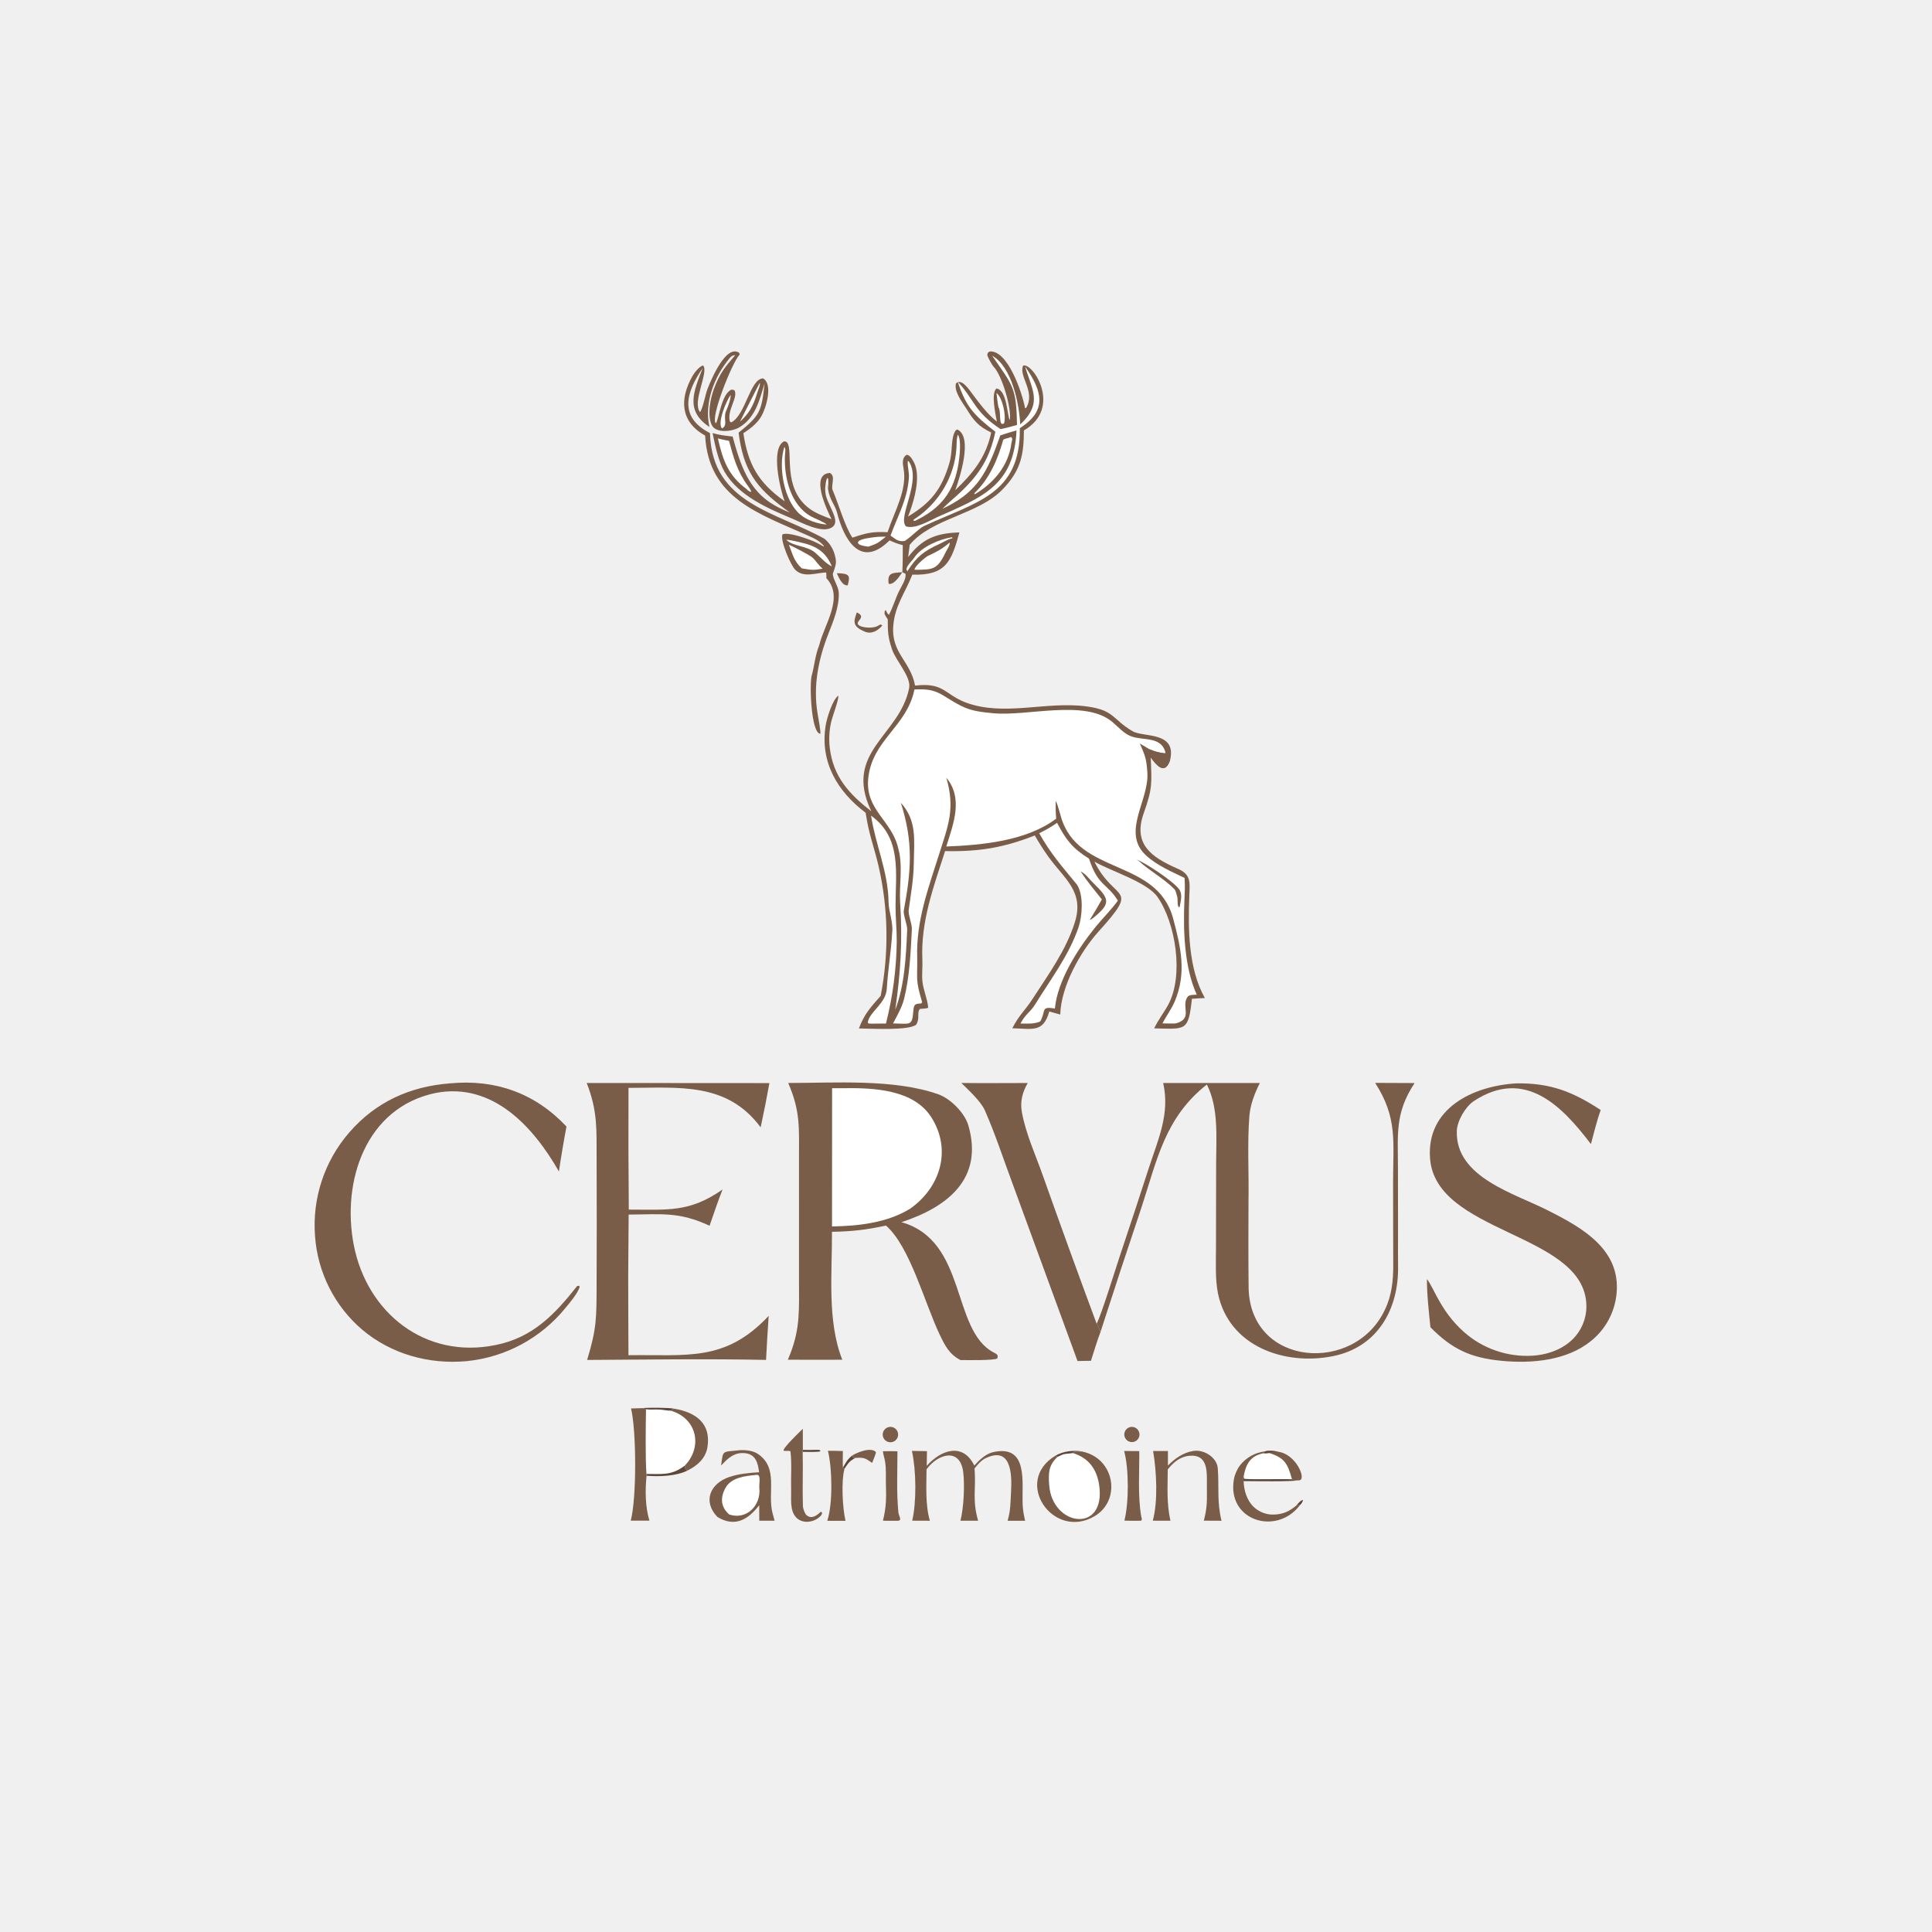
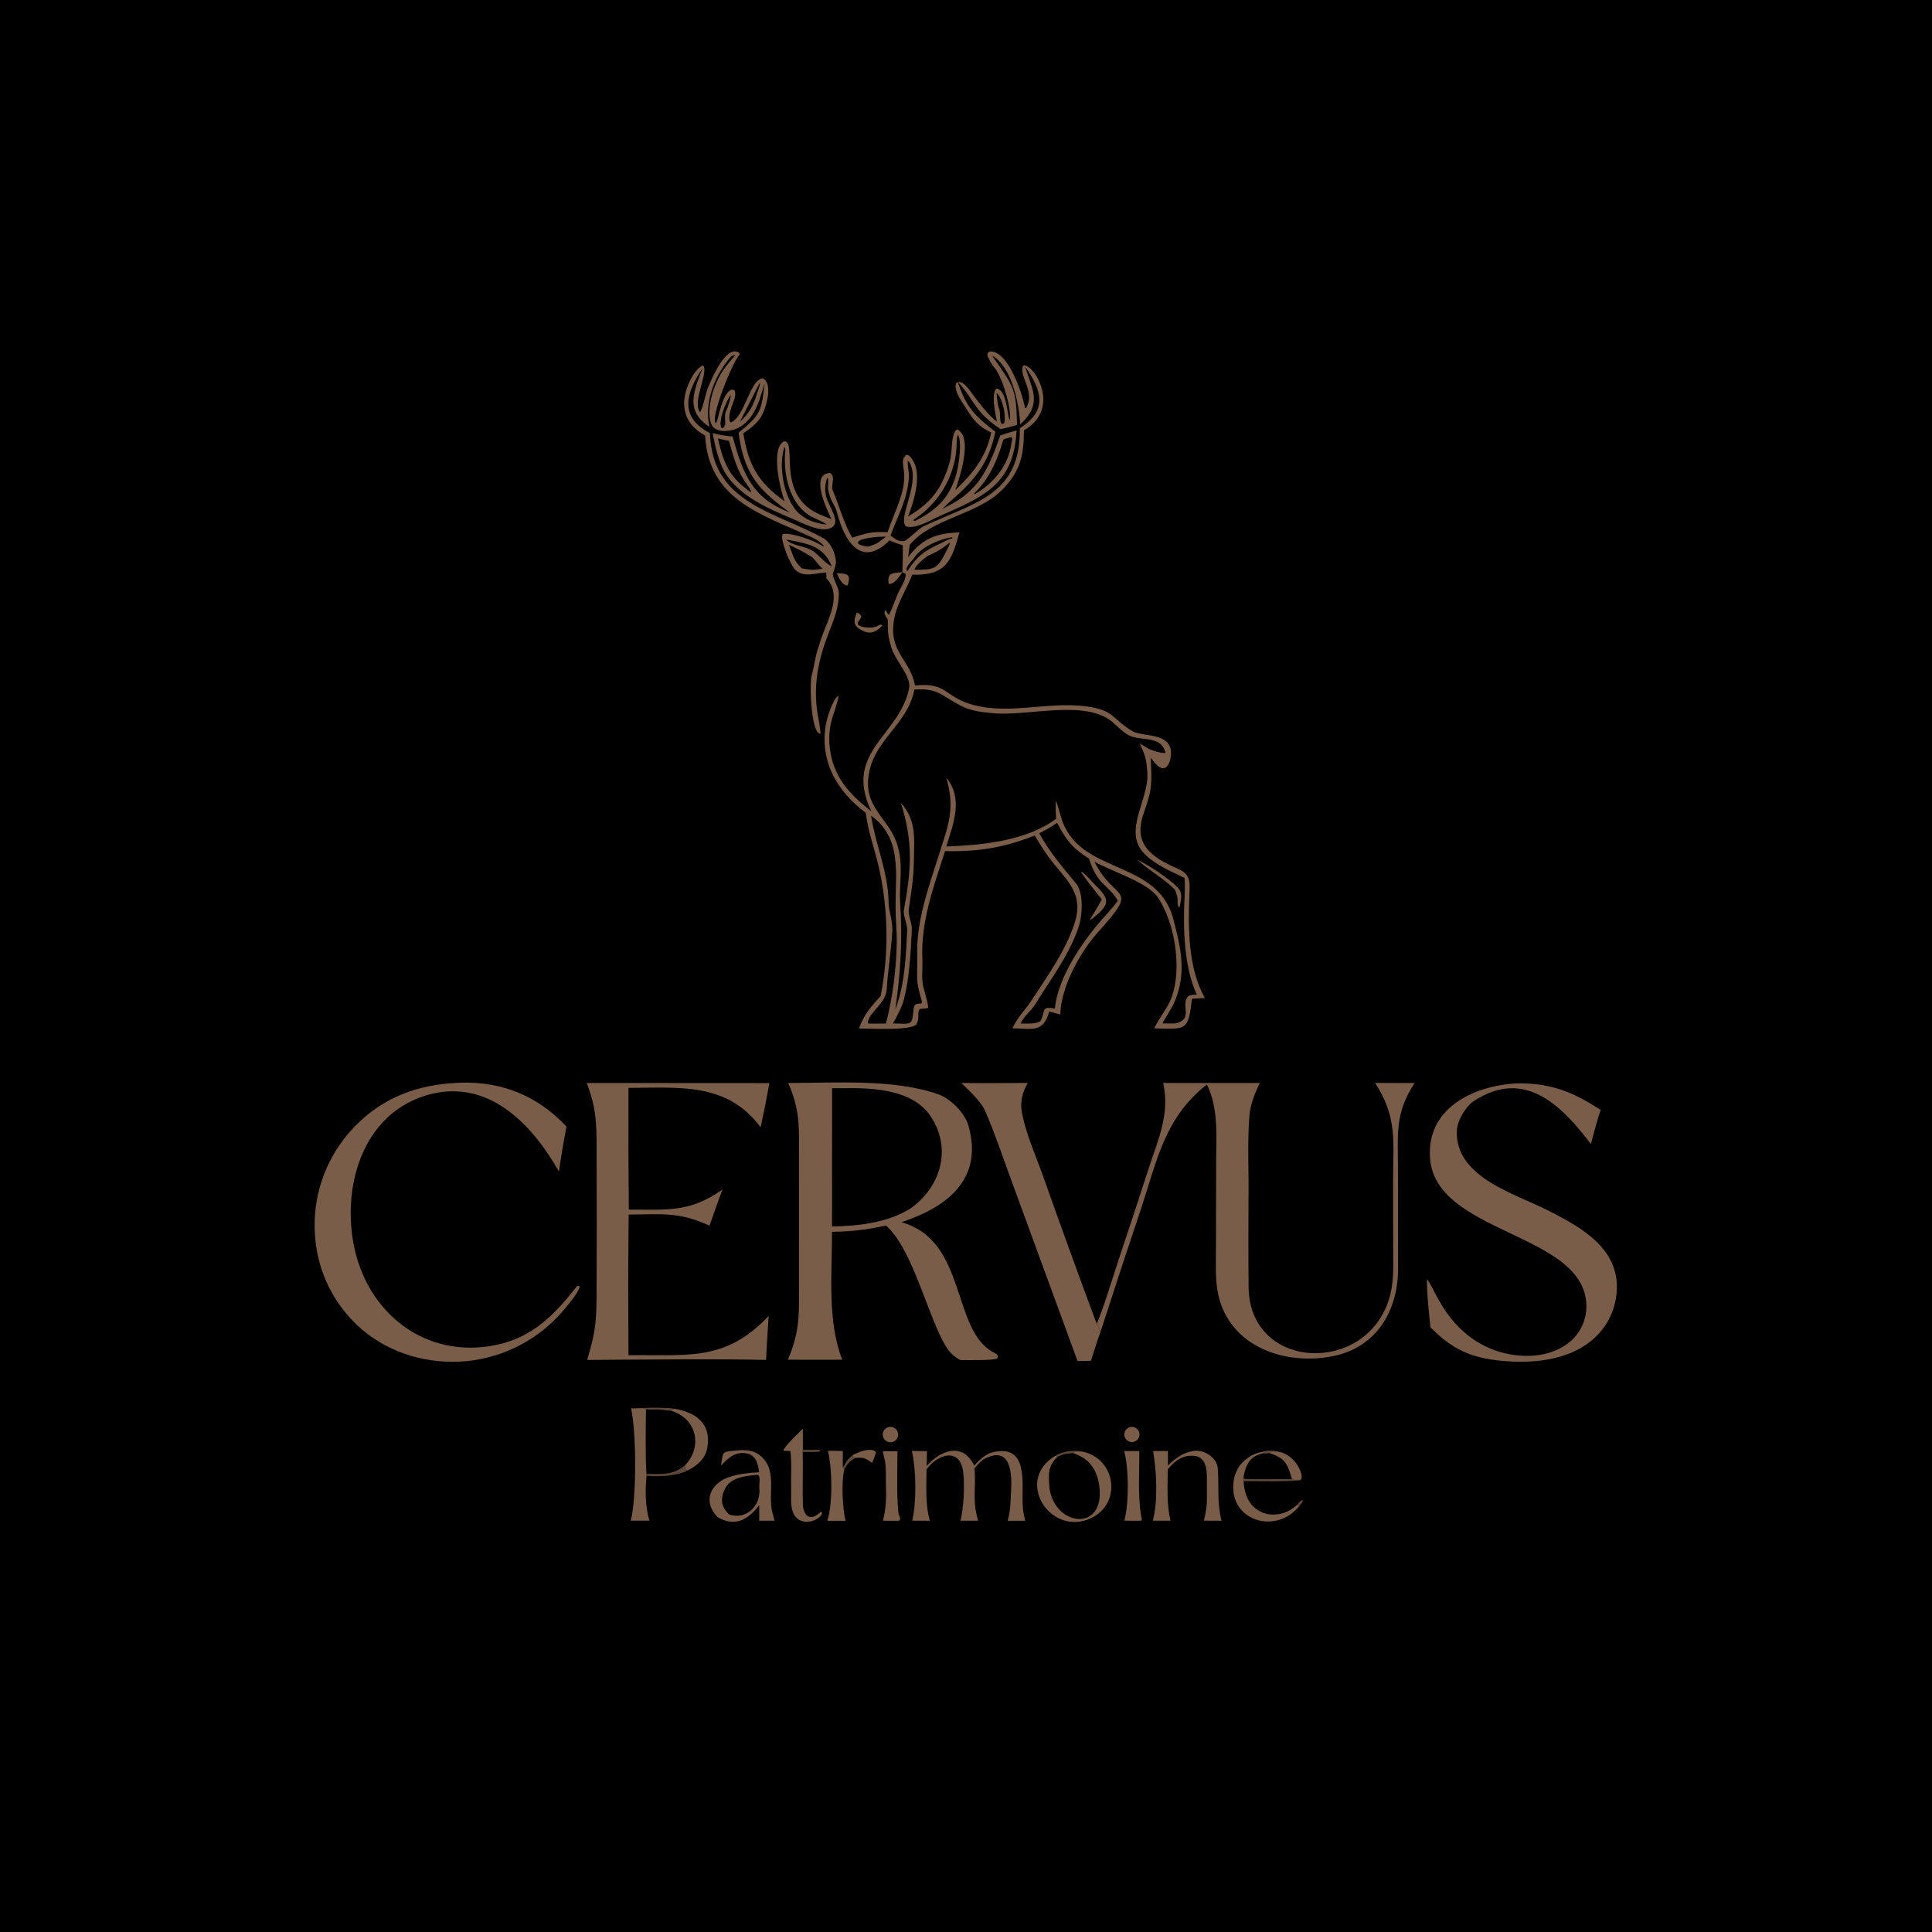
- <svg xmlns="http://www.w3.org/2000/svg" width="2048" height="2048" viewBox="0 0 2048 2048">
+ <svg xmlns="http://www.w3.org/2000/svg" width="2048" height="2048" viewBox="0 0 2048 2048" style="background: transparent;">
+   <path d="M0 0L2048 0L2048 2048L0 2048L0 0Z" />
  <path fill="#795D48" d="M747.46 461.735C721.353 447.205 720.104 423.421 733.933 398.834C735.942 395.262 741.154 388.401 745.277 387.394C751.807 394.198 733.256 426.083 742.109 436.925C745.444 431.825 747.704 417.932 750.272 411.532C754.155 401.859 769.722 364.573 783.646 374.035C783.78 374.644 783.913 375.253 784.047 375.862C776.299 383.776 752.336 443.645 758.884 448.73C761.911 444.934 764.869 416.598 775.706 412.954L778.488 413.602C782.921 421.199 770.228 434.86 773.748 447.073L775.274 447.733C790.548 439.591 795.052 401.496 808.905 401.084C819.71 407.463 812.022 432.564 807.168 441.082C802.865 448.63 795.25 454.589 787.974 459.232C793 492.003 803.476 510.926 830.516 530.483L831.714 531.34C826.961 518.68 816.64 475.214 831.085 467.851C832.722 468.089 833.284 467.79 834.406 469.176C841.215 477.593 828.939 517.132 857.642 538.839C864.761 544.223 873.172 547.173 881.421 550.33C876.538 540.317 858.317 502.526 879.792 501.349C886.275 505.097 880.429 514.548 882.664 519.66C888.447 532.887 895.903 558.892 903.614 569.931C918.792 564.914 924.92 563.317 940.841 564.171C948.366 541.752 961.813 518.985 957.852 496.937C956.799 491.074 955.889 485.077 961.303 482.035C964.925 483.045 965.826 485.161 967.784 488.237C975.79 500.813 971.021 522.513 966.599 536.228C965.362 540.052 964.008 543.837 962.539 547.577C986.868 532.901 998.38 518.527 1006.5 490.465C1010.2 477.655 1007.51 464.093 1013.19 456.093L1014.91 455.293C1031.63 463.44 1017.19 506.663 1012.68 519.55C1031.34 501.675 1045.26 484.747 1050.69 458.479C1036.88 451.771 1032.35 445.966 1024.25 433.017C1020.02 426.25 1011.12 415.026 1013.36 406.47C1019.23 400.439 1027.49 413.266 1030.86 417.722C1038.76 428.167 1046.34 438.614 1056.71 446.883C1055.37 439.176 1050.27 417.345 1056.24 411.795C1067.61 413.44 1067.49 440.186 1070.36 445.376C1072.74 433.711 1062.22 398.211 1053.57 389.064C1051.44 386.806 1047.58 379.635 1046.55 376.559C1047.3 373.229 1046.44 374.517 1049.19 372.547C1068.53 371.126 1083.76 417.087 1086.56 432.466L1087.56 432.699C1098.29 415.309 1079.62 399.322 1084.51 387.67C1093.87 383.151 1127.16 431.99 1085.38 456.277C1085.29 482.374 1082.02 498.716 1063.06 518.493C1036.82 545.876 987.993 549.006 964.33 577.55L962.705 590.491C977.852 570.618 992.931 565.123 1017.02 564.381C1008.39 595.972 1002.43 610.066 967.05 609.182L966.593 610.352C959.174 628.925 948.746 641.962 946.945 662.922C944.404 692.505 965.175 700.486 970.009 726.763C1000.48 723.228 1000.48 735.522 1023.56 744.634C1064.49 759.829 1108.41 743.113 1151.51 748.782C1181.75 752.76 1178.66 762.284 1200.65 775.151C1212.22 781.921 1247.77 774.97 1240.28 806.067L1239.49 807.947C1234.04 821.184 1225.34 810.597 1219.87 802.944C1220.79 830.08 1222.03 835.094 1212.4 862.052C1200.7 894.815 1220.56 908.576 1247.66 920.55C1263.05 926.813 1261.24 935.382 1260.7 949.78C1259.37 984.762 1259.63 1026.77 1277.2 1057.95C1272.7 1058.11 1268.01 1058.47 1263.49 1058.75C1259.64 1093.5 1257.34 1090.79 1223.48 1090.11C1227.96 1080.74 1233.46 1073.99 1238.27 1065.23C1255.16 1034.45 1246.27 978.328 1227.01 950.833C1215.9 934.973 1178.28 923.777 1160.12 913.358C1181.78 957.262 1209.36 937.761 1164.5 987.509C1145.29 1008.82 1124.69 1045.49 1123.91 1075.45L1112.25 1072.22C1105.95 1095.33 1093.7 1090.36 1073.07 1090C1080.44 1075.64 1086.41 1071.44 1094.34 1059.21C1111.15 1033.25 1130.1 1007.31 1139.39 977.624C1149.64 944.904 1128.1 931.569 1111.29 908.095C1106.01 900.706 1101.46 893.516 1096.91 885.627C1063.74 898.729 1037.3 902.938 1001.83 902.187C989.599 940.275 975.899 976.886 977.756 1017.22C978.089 1024.46 977.067 1033.28 977.805 1040.34C978.776 1049.63 983.006 1058.36 983.927 1067.96C982.635 1069.51 978.721 1068.89 975.007 1069.59C971.604 1074.23 975.503 1079.38 971.13 1086.25C963.122 1092.68 923.033 1090.29 910.486 1090.2C916.223 1074.76 922.968 1067.71 933.56 1055.65C942.426 1010.2 941.678 963.407 931.365 918.27C926.352 896.882 921.004 884.647 917.631 861.592C887.843 839.066 869.023 808.018 875.234 769.071C876.454 761.421 882.396 741.777 888.662 737.437C889.411 741.284 882.271 759.658 880.908 766.009C878.979 774.842 878.535 783.935 879.594 792.914C883.384 823.825 900.54 842.032 923.641 860.009C893.448 796.776 953.631 780.249 963.71 729.475C966.118 717.343 949.676 700.788 945.476 688.011C941.293 675.288 941.069 670.233 941.058 656.502C939.372 654.081 938.908 653.393 937.625 650.756C938.013 647.501 937.267 648.154 938.92 646.696C940.398 649.571 940.096 649.576 942.234 651.837C946.316 644.354 949.102 634.787 952.882 626.945C955.281 621.966 961.065 613.508 959.825 608.192L956.489 606.59C957.027 596.929 956.977 587.566 956.987 577.906C951.022 576.297 948.464 575.238 942.955 572.851C911.788 603.793 894.415 571.11 887.38 543.63C885.05 534.531 879.826 531.092 877.699 518.316C876.837 515.217 876.89 514.945 875.324 512.192L875.139 513.387C873.381 525.355 877.491 530.523 881.966 540.963C884.356 546.538 888.485 555.156 881.642 559.214C870.894 565.588 850.349 554.209 840 549.867C813.935 538.929 783.161 525.761 768.204 500.41C761.258 488.296 758.178 472.654 755.365 459.103C763.857 461.383 767.86 461.755 776.594 462.74C784.768 492.295 793.342 520.178 821.484 535.912C826.534 538.723 831.782 541.162 837.186 543.209C806.335 520.917 790.118 504.465 783.828 464.83C783.504 462.776 783.218 460.715 782.972 458.65C806.064 439.923 807.129 436.198 810.571 406.246C805.094 423.939 800.858 443.019 783.453 453.149C776.008 457.482 758.423 459.775 754.232 450.042C749.629 439.349 752.927 422.755 756.865 412.064C763.008 395.561 768.556 389.116 779.395 376.486C776.691 376.541 775.19 377.556 773.343 379.775C756.929 399.506 746.38 427.146 752.049 452.602C725.802 435.214 735.528 414.665 744.885 390.128C727.29 415.789 719.258 442.076 752.612 459.078L752.666 460.617C755.566 534.076 822.335 542.346 874.176 571.236C881.305 577.271 885.082 585.463 886.106 594.366C886.687 599.417 882.682 607.506 882.791 608.643C883.399 614.995 888.977 621.879 889.146 628.566C889.524 643.593 883.534 658.039 878.148 671.718C867.416 698.977 861.799 727.306 866.685 756.533C867.333 760.516 870.08 774.904 869.645 777.83C859.638 777.434 858.003 724.895 860.42 716.249C863.319 705.876 864.179 694.214 868.399 684.01C873.842 661.38 895.146 633.312 875.84 612.685C876.179 613.048 875.967 607.618 875.812 606.859C865.52 607.029 851.797 612.98 842.929 603.928C838.008 598.905 826.797 572.841 829.449 566.468C835.122 563.88 852.853 570.097 858.953 572.403C863.763 574.225 868.382 576.517 872.743 579.245L873.441 578.789C868.707 573.317 864.1 571.143 857.646 568.231C805.157 544.55 751.152 528.843 747.46 461.735Z" />
-   <path fill="white" d="M969.357 730.88C994.833 729.385 996.816 736.964 1018.47 748.071C1029.69 753.828 1039.77 754.735 1052.47 756.017C1088.59 759.665 1149.74 740.939 1178.92 765.124C1185.12 770.26 1191.28 777.735 1199.35 780.639C1211.87 785.15 1230.69 780.416 1235.34 797.247L1234.91 798.627C1227.92 797.606 1225.39 797.108 1218.65 794.313L1208.3 788.19C1214.13 801.539 1215.24 804.402 1216.24 818.798C1218.32 848.589 1188.35 882.189 1214.77 906.704C1226.25 917.353 1242.23 924.151 1255.64 930.612L1255.76 932.165C1256.3 939.881 1255.87 947.26 1255.52 954.958C1254.12 986.133 1255.44 1025.63 1268.62 1054.42C1265.43 1054.66 1260.69 1054.25 1258.87 1056.74C1251.62 1066.67 1265.13 1079.66 1246.65 1084.78C1245.21 1085.17 1234.5 1084.88 1232.28 1084.83C1236.41 1076.7 1241.85 1069.72 1245.34 1061.41C1258.1 1031.08 1251.59 1003.71 1243.62 973.785C1226.46 909.4 1142.67 928.328 1124.66 865.838C1123.63 862.282 1120.75 851.574 1119.09 848.914C1119.01 855.855 1118.99 860.921 1119.59 867.819C1088.25 891.497 1040.96 895.845 1003.1 897.324C1010.69 873.168 1021.34 846.126 1003.14 824.44C1012.76 857.492 1005.22 874.825 995.051 906.88C983.886 942.077 971.084 976.759 972.282 1014.2C972.634 1038.7 970.155 1037.76 977.536 1062.46L976.484 1063.71C970.138 1064.04 968.735 1064.29 968.162 1071.79C966.918 1088.07 964.954 1085.09 946.665 1084.88C950.811 1077.07 956.168 1067.57 958.292 1059.13C964.221 1035.58 965.33 1009.77 966.605 985.552C966.938 979.22 962.993 971.588 963.193 965.112C965.453 947.988 968.476 932.28 968.655 914.889C968.903 890.883 972.4 870.355 954.946 850.987C968.382 893.253 965.882 922.761 958.09 965.059C957.214 969.814 961.962 980.365 961.656 985.766C960.382 1013.99 959.039 1044.01 949.011 1070.36C954.72 1030.74 956.811 996.701 954.18 956.8C952.972 938.485 957.397 918.204 952.221 899.474C945.69 869.881 917.08 858.768 920.347 825.343C924.36 784.283 961.262 770.629 969.357 730.88Z" />
+   <path d="M969.357 730.88C994.833 729.385 996.816 736.964 1018.47 748.071C1029.69 753.828 1039.77 754.735 1052.47 756.017C1088.59 759.665 1149.74 740.939 1178.92 765.124C1185.12 770.26 1191.28 777.735 1199.35 780.639C1211.87 785.15 1230.69 780.416 1235.34 797.247L1234.91 798.627C1227.92 797.606 1225.39 797.108 1218.65 794.313L1208.3 788.19C1214.13 801.539 1215.24 804.402 1216.24 818.798C1218.32 848.589 1188.35 882.189 1214.77 906.704C1226.25 917.353 1242.23 924.151 1255.64 930.612L1255.76 932.165C1256.3 939.881 1255.87 947.26 1255.52 954.958C1254.12 986.133 1255.44 1025.63 1268.62 1054.42C1265.43 1054.66 1260.69 1054.25 1258.87 1056.74C1251.62 1066.67 1265.13 1079.66 1246.65 1084.78C1245.21 1085.17 1234.5 1084.88 1232.28 1084.83C1236.41 1076.7 1241.85 1069.72 1245.34 1061.41C1258.1 1031.08 1251.59 1003.71 1243.62 973.785C1226.46 909.4 1142.67 928.328 1124.66 865.838C1123.63 862.282 1120.75 851.574 1119.09 848.914C1119.01 855.855 1118.99 860.921 1119.59 867.819C1088.25 891.497 1040.96 895.845 1003.1 897.324C1010.69 873.168 1021.34 846.126 1003.14 824.44C1012.76 857.492 1005.22 874.825 995.051 906.88C983.886 942.077 971.084 976.759 972.282 1014.2C972.634 1038.7 970.155 1037.76 977.536 1062.46L976.484 1063.71C970.138 1064.04 968.735 1064.29 968.162 1071.79C966.918 1088.07 964.954 1085.09 946.665 1084.88C950.811 1077.07 956.168 1067.57 958.292 1059.13C964.221 1035.58 965.33 1009.77 966.605 985.552C966.938 979.22 962.993 971.588 963.193 965.112C965.453 947.988 968.476 932.28 968.655 914.889C968.903 890.883 972.4 870.355 954.946 850.987C968.382 893.253 965.882 922.761 958.09 965.059C957.214 969.814 961.962 980.365 961.656 985.766C960.382 1013.99 959.039 1044.01 949.011 1070.36C954.72 1030.74 956.811 996.701 954.18 956.8C952.972 938.485 957.397 918.204 952.221 899.474C945.69 869.881 917.08 858.768 920.347 825.343C924.36 784.283 961.262 770.629 969.357 730.88Z" />
  <path fill="#795D48" d="M1204.85 911.044C1214.58 915.014 1242.55 933.222 1249.66 942.314C1253.98 947.832 1251.57 955.217 1250.45 961.509C1247.31 962.499 1248.86 953.05 1247.9 950.51C1247.12 948.464 1246.65 944.332 1244.85 942.5C1233.71 931.165 1218.69 923.306 1207.08 912.585C1206.76 912.368 1206.44 912.151 1206.12 911.935L1204.85 911.044Z" />
  <path fill="#795D48" d="M1219.87 802.944C1219.29 798.999 1214.91 796.669 1218.65 794.313C1225.39 797.108 1227.92 797.606 1234.91 798.627C1240.32 800.761 1238.05 800.557 1240.28 806.067L1239.49 807.947C1234.04 821.184 1225.34 810.597 1219.87 802.944Z" />
-   <path fill="white" d="M875.324 512.192C875.673 510.848 876.041 507.716 877.131 506.777L877.387 506.731C878.511 507.592 877.741 516.592 877.699 518.316C876.837 515.217 876.89 514.945 875.324 512.192Z" />
-   <path fill="white" d="M1120.55 872.202C1130.11 890.429 1136.82 899.248 1154.4 910.184C1163.86 939.43 1173.88 936.505 1184.98 954.689C1178.93 963.345 1168.4 973.875 1161.35 982.584C1142.73 1005.59 1121.02 1039.16 1118.22 1069.16C1102.56 1066.25 1109.08 1071.93 1102.63 1082.85C1095.59 1085.71 1089.29 1085.04 1081.73 1084.96C1087.4 1074.4 1092.26 1072.87 1097.07 1065.05C1113.51 1038.31 1133.27 1012.67 1143.38 982.697C1147.27 971.161 1148.83 948.962 1141.76 937.922C1126.44 919.137 1113.73 905.101 1101.61 883.261C1109.48 879.282 1113.37 877.192 1120.55 872.202Z" />
+   <path d="M875.324 512.192C875.673 510.848 876.041 507.716 877.131 506.777L877.387 506.731C878.511 507.592 877.741 516.592 877.699 518.316C876.837 515.217 876.89 514.945 875.324 512.192Z" />
+   <path d="M1120.55 872.202C1130.11 890.429 1136.82 899.248 1154.4 910.184C1163.86 939.43 1173.88 936.505 1184.98 954.689C1178.93 963.345 1168.4 973.875 1161.35 982.584C1142.73 1005.59 1121.02 1039.16 1118.22 1069.16C1102.56 1066.25 1109.08 1071.93 1102.63 1082.85C1095.59 1085.71 1089.29 1085.04 1081.73 1084.96C1087.4 1074.4 1092.26 1072.87 1097.07 1065.05C1113.51 1038.31 1133.27 1012.67 1143.38 982.697C1147.27 971.161 1148.83 948.962 1141.76 937.922C1126.44 919.137 1113.73 905.101 1101.61 883.261C1109.48 879.282 1113.37 877.192 1120.55 872.202Z" />
  <path fill="#795D48" d="M1145.52 923.652C1151.31 926.631 1154.59 931.839 1159.14 936.244C1176.76 953.322 1177.6 957.881 1158.53 973.313C1157.83 973.761 1156.18 975.249 1155.28 974.838C1155.33 975.202 1166.59 956.362 1168 953.395C1160.13 943.391 1152.42 934.525 1145.52 923.652Z" />
-   <path fill="white" d="M1051.73 377.051C1072.73 388.919 1080.34 428.141 1081.5 449.975C1105.46 427.364 1094.16 413.619 1086.61 388.446C1087.99 390.461 1089.35 392.496 1090.68 394.55C1106.53 419.196 1107.16 437.234 1081.05 453.908C1082.11 524.646 1034.24 532.143 979.432 557.641C973.923 560.204 965.614 569.477 959.012 573.458C952.063 574.443 949.918 571.794 943.995 567.742C951.515 547.029 961.338 530.721 963.386 507.655C964.091 499.721 961.759 495.378 962.284 488.586L963.411 489.197C977.398 510.068 951.011 548.356 960.347 557.965C969.833 561.099 984.408 552.482 993.616 548.122C1040.92 527.217 1074.96 514.8 1077.56 456.23C1071.79 457.872 1066.05 459.639 1060.35 461.532L1057.07 470.643C1044.62 504.691 1032.82 523.604 998.977 539.346C1004.85 533.273 1012.63 527.062 1018.88 521.085C1038.86 501.983 1049.53 484.524 1055.13 457.702C1033.77 440.958 1024.26 432.358 1015.28 404.723C1032.99 423.683 1032.73 436.658 1060.64 454.856C1066.39 453.811 1072.38 452.021 1078.05 450.484C1077.45 409.933 1073.41 408.82 1051.73 377.051Z" />
-   <path fill="white" d="M923.364 864.625C956.19 888.236 949.341 925.269 949.3 960.426C949.285 972.912 950.658 985.455 950.596 997.994C950.212 1027.34 946.372 1056.54 939.156 1084.98L923.75 1085.11L920.849 1084.98L919.871 1083.89C921.582 1072.33 939.065 1064.09 940.025 1048.14C941.206 1028.52 944.625 1008.28 945.75 988.633C947.052 978.387 942.043 965.916 941.917 956.358C941.487 923.983 928.111 895.731 923.364 864.625Z" />
-   <path fill="white" d="M1071.68 463.244C1074.1 464.815 1072.45 467.382 1072.11 469.996C1069.05 493.62 1053.44 512.1 1033.52 523.808C1032.76 523.529 1032.96 523.667 1032.71 523.434C1032.75 522.99 1033.51 522.202 1033.8 521.912C1049.03 507.003 1057.68 486.794 1063.36 466.582C1063.75 465.189 1067.61 464.691 1068.84 464.258L1071.68 463.244Z" />
-   <path fill="white" d="M760.978 464.708L762.723 465.166C765.947 466.086 769.467 466.611 772.791 467.309C777.507 484.718 781.416 499.434 792.314 514.372C793.189 515.572 796.236 519.675 796.262 521.232C795.65 522.11 792.831 519.772 792.398 519.484L791.519 518.53C771.681 503.858 766.263 487.636 760.978 464.708Z" />
-   <path fill="white" d="M1015.28 460.771C1019.38 465.762 1017.18 484.306 1016.12 491.013C1011.34 521.362 997.263 538.992 970.153 552.045C969.455 552.025 968.764 552.157 968.247 551.715C968.156 550.959 968.978 550.505 969.565 550.122C995 533.531 1011.91 505.404 1013.88 474.999C1014.23 469.622 1013.77 466.173 1015.28 460.771Z" />
-   <path fill="white" d="M836.259 577.526C840.625 579.246 858.031 588.227 861.424 591.191C864.259 593.667 867.445 598.962 872.044 602.829L870.972 603.008C860.956 604.763 859.269 603.994 849.921 602.482C841.29 594.385 840.778 588.606 836.259 577.526Z" />
-   <path fill="white" d="M1006.8 575.004C1006.58 579.426 1004.27 581.557 1002.43 585.423C993.557 604.108 989.002 603.897 969.491 603.986C969.2 600.492 981.097 590.433 983.993 589.095C993.353 584.771 998.934 581.825 1006.8 575.004Z" />
-   <path fill="white" d="M831.443 473.822C833.28 475.736 832.22 479.494 832.034 483.345C831.149 506.576 838.166 535.749 860.182 547.687C863.94 549.725 874.265 553.642 876.259 556.026C866.67 555.275 855.7 551.68 848.265 545.428C830.876 530.807 824.746 494.488 831.443 473.822Z" />
-   <path fill="white" d="M833.395 572.079C835.945 572.342 838.479 572.743 840.986 573.28C859.527 577.088 873.556 580.635 881.748 600.272C876.103 598.095 869.211 590.11 864.073 585.794C855.092 578.248 840.604 579.466 833.395 572.079Z" />
-   <path fill="white" d="M1009.17 569.494C1009.11 569.388 1009.88 570.594 1009.5 570.625C1004.55 571.629 999.996 574.735 995.756 576.666C979.3 584.16 971.722 590.102 961.898 605.409C958.119 602.266 966.587 595.004 969.176 591.086C976.77 579.591 995.994 571.499 1009.17 569.494Z" />
-   <path fill="white" d="M927.576 569.365C930.92 568.879 935.633 568.938 939.136 568.872C930.378 575.635 931.047 575.788 920.622 579.465C919.892 579.392 907.466 578.23 909.76 574.299C911.628 571.099 923.516 569.886 927.576 569.365Z" />
-   <path fill="white" d="M1056.31 416.576C1062.44 421.081 1066.91 440.376 1064.38 448.731C1058.03 452.906 1061.57 436.788 1058.62 432.097C1057.88 430.924 1056.64 418.909 1056.31 416.576Z" />
-   <path fill="white" d="M805.438 405.777C805.658 408.171 805.372 408.896 804.531 411.169C803.699 413.489 802.903 415.823 802.142 418.168C798.214 430.605 794.027 438.329 784.41 446.974C784.409 446.958 803.395 409.289 805.438 405.777Z" />
-   <path fill="white" d="M774.432 418.726C775.07 421.57 771.546 431.724 770.157 434.521C765.787 443.324 772.406 450.404 765.345 454.14C759.983 448.376 770.133 424.555 774.432 418.726Z" />
+   <path d="M1051.73 377.051C1072.73 388.919 1080.34 428.141 1081.5 449.975C1105.46 427.364 1094.16 413.619 1086.61 388.446C1087.99 390.461 1089.35 392.496 1090.68 394.55C1106.53 419.196 1107.16 437.234 1081.05 453.908C1082.11 524.646 1034.24 532.143 979.432 557.641C973.923 560.204 965.614 569.477 959.012 573.458C952.063 574.443 949.918 571.794 943.995 567.742C951.515 547.029 961.338 530.721 963.386 507.655C964.091 499.721 961.759 495.378 962.284 488.586L963.411 489.197C977.398 510.068 951.011 548.356 960.347 557.965C969.833 561.099 984.408 552.482 993.616 548.122C1040.92 527.217 1074.96 514.8 1077.56 456.23C1071.79 457.872 1066.05 459.639 1060.35 461.532L1057.07 470.643C1044.62 504.691 1032.82 523.604 998.977 539.346C1004.85 533.273 1012.63 527.062 1018.88 521.085C1038.86 501.983 1049.53 484.524 1055.13 457.702C1033.77 440.958 1024.26 432.358 1015.28 404.723C1032.99 423.683 1032.73 436.658 1060.64 454.856C1066.39 453.811 1072.38 452.021 1078.05 450.484C1077.45 409.933 1073.41 408.82 1051.73 377.051Z" />
+   <path d="M923.364 864.625C956.19 888.236 949.341 925.269 949.3 960.426C949.285 972.912 950.658 985.455 950.596 997.994C950.212 1027.34 946.372 1056.54 939.156 1084.98L923.75 1085.11L920.849 1084.98L919.871 1083.89C921.582 1072.33 939.065 1064.09 940.025 1048.14C941.206 1028.52 944.625 1008.28 945.75 988.633C947.052 978.387 942.043 965.916 941.917 956.358C941.487 923.983 928.111 895.731 923.364 864.625Z" />
+   <path d="M1071.68 463.244C1074.1 464.815 1072.45 467.382 1072.11 469.996C1069.05 493.62 1053.44 512.1 1033.52 523.808C1032.76 523.529 1032.96 523.667 1032.71 523.434C1032.75 522.99 1033.51 522.202 1033.8 521.912C1049.03 507.003 1057.68 486.794 1063.36 466.582C1063.75 465.189 1067.61 464.691 1068.84 464.258L1071.68 463.244Z" />
+   <path d="M760.978 464.708L762.723 465.166C765.947 466.086 769.467 466.611 772.791 467.309C777.507 484.718 781.416 499.434 792.314 514.372C793.189 515.572 796.236 519.675 796.262 521.232C795.65 522.11 792.831 519.772 792.398 519.484L791.519 518.53C771.681 503.858 766.263 487.636 760.978 464.708Z" />
+   <path d="M1015.28 460.771C1019.38 465.762 1017.18 484.306 1016.12 491.013C1011.34 521.362 997.263 538.992 970.153 552.045C969.455 552.025 968.764 552.157 968.247 551.715C968.156 550.959 968.978 550.505 969.565 550.122C995 533.531 1011.91 505.404 1013.88 474.999C1014.23 469.622 1013.77 466.173 1015.28 460.771Z" />
+   <path d="M836.259 577.526C840.625 579.246 858.031 588.227 861.424 591.191C864.259 593.667 867.445 598.962 872.044 602.829L870.972 603.008C860.956 604.763 859.269 603.994 849.921 602.482C841.29 594.385 840.778 588.606 836.259 577.526Z" />
+   <path d="M1006.8 575.004C1006.58 579.426 1004.27 581.557 1002.43 585.423C993.557 604.108 989.002 603.897 969.491 603.986C969.2 600.492 981.097 590.433 983.993 589.095C993.353 584.771 998.934 581.825 1006.8 575.004Z" />
+   <path d="M831.443 473.822C833.28 475.736 832.22 479.494 832.034 483.345C831.149 506.576 838.166 535.749 860.182 547.687C863.94 549.725 874.265 553.642 876.259 556.026C866.67 555.275 855.7 551.68 848.265 545.428C830.876 530.807 824.746 494.488 831.443 473.822Z" />
+   <path d="M833.395 572.079C835.945 572.342 838.479 572.743 840.986 573.28C859.527 577.088 873.556 580.635 881.748 600.272C876.103 598.095 869.211 590.11 864.073 585.794C855.092 578.248 840.604 579.466 833.395 572.079Z" />
+   <path d="M1009.17 569.494C1009.11 569.388 1009.88 570.594 1009.5 570.625C1004.55 571.629 999.996 574.735 995.756 576.666C979.3 584.16 971.722 590.102 961.898 605.409C958.119 602.266 966.587 595.004 969.176 591.086C976.77 579.591 995.994 571.499 1009.17 569.494Z" />
+   <path d="M927.576 569.365C930.92 568.879 935.633 568.938 939.136 568.872C930.378 575.635 931.047 575.788 920.622 579.465C919.892 579.392 907.466 578.23 909.76 574.299C911.628 571.099 923.516 569.886 927.576 569.365Z" />
+   <path d="M1056.31 416.576C1062.44 421.081 1066.91 440.376 1064.38 448.731C1058.03 452.906 1061.57 436.788 1058.62 432.097C1057.88 430.924 1056.64 418.909 1056.31 416.576Z" />
+   <path d="M805.438 405.777C805.658 408.171 805.372 408.896 804.531 411.169C803.699 413.489 802.903 415.823 802.142 418.168C798.214 430.605 794.027 438.329 784.41 446.974C784.409 446.958 803.395 409.289 805.438 405.777Z" />
+   <path d="M774.432 418.726C775.07 421.57 771.546 431.724 770.157 434.521C765.787 443.324 772.406 450.404 765.345 454.14C759.983 448.376 770.133 424.555 774.432 418.726Z" />
  <path fill="#795D48" d="M835.518 1148.01C884.889 1148.02 947.709 1143.45 994.533 1159.96C1007.55 1164.54 1022.64 1179.66 1026.51 1193.03C1042.85 1249.53 1004.33 1279.59 955.563 1295.56C1025.55 1315.32 1008.2 1409.78 1053.26 1433.64C1054.84 1434.48 1056.17 1434.9 1057.23 1436.4C1058.02 1437.52 1057.41 1438.76 1057.2 1440.02C1052.9 1442.36 1025.03 1441.71 1018.13 1441.73C1006.01 1435.4 1001.65 1426.19 996.012 1414.54C979.926 1380.53 964.493 1321.24 939.166 1299.14C918.144 1303.68 903.638 1305.38 881.939 1305.79C882.142 1349.83 876.692 1400.53 892.855 1441.33C873.795 1441.57 854.283 1441.35 835.186 1441.35C836.038 1439.28 836.872 1437.2 837.688 1435.11C848.472 1407.45 846.93 1387.26 846.966 1358.11L846.982 1292.35L846.972 1227.91C846.935 1195.74 848.611 1177.99 835.518 1148.01Z" />
-   <path fill="white" d="M894.514 1153.52C926.334 1153.07 968.484 1154.91 987.234 1184.37C1009.47 1219.29 996.387 1259.21 964.663 1281.33C940.193 1296.31 910.001 1299.63 881.972 1300.08L882.057 1153.56L894.514 1153.52Z" />
+   <path d="M894.514 1153.52C926.334 1153.07 968.484 1154.91 987.234 1184.37C1009.47 1219.29 996.387 1259.21 964.663 1281.33C940.193 1296.31 910.001 1299.63 881.972 1300.08L882.057 1153.56L894.514 1153.52Z" />
  <path fill="#795D48" d="M1607.29 1148.43C1643.49 1147.84 1667.15 1157.25 1696.76 1176.62C1692.95 1187.33 1689.48 1201.51 1686.43 1212.77C1656.63 1173.53 1616.94 1131.24 1562.29 1167.21C1553.53 1172.98 1544.63 1188.16 1544.28 1198.86C1542.66 1248.55 1606.53 1265.27 1641.64 1283.52C1677.66 1301.62 1718.14 1324.74 1713.63 1371.19C1711.78 1390.94 1702 1409.1 1686.52 1421.5C1660.96 1442.36 1623.37 1445.63 1591.76 1442.51C1558.92 1439.44 1539.04 1430.03 1516.29 1406.92C1514.81 1391.88 1512.38 1370.54 1512.64 1355.84C1515.79 1359.95 1520.17 1368.86 1522.74 1373.72C1530.52 1388.4 1539.31 1400.83 1551.82 1411.93C1571.74 1429.62 1597.87 1438.67 1624.47 1437.1C1641.7 1436.01 1659.1 1429.57 1670.43 1416.06C1678.73 1406 1682.69 1393.06 1681.44 1380.08C1674.84 1306.57 1521.92 1307.11 1515.91 1228.02C1511.88 1174.9 1561.3 1151.15 1607.29 1148.43Z" />
  <path fill="#795D48" d="M476.977 1148.41C525.466 1143.8 567.307 1158.91 600.506 1194.19C597.497 1210.01 594.82 1225.88 592.478 1241.81C565.185 1194.03 522.13 1147.14 462.04 1158.54C387.733 1173.76 361.988 1252.29 374.966 1319.52C388.915 1391.77 450.903 1441.15 525.488 1425.76C564.885 1417.91 588.218 1393.11 611.769 1363.27C612.471 1363.16 613.173 1363.04 613.874 1362.92L614.469 1364.22C612.45 1371.07 604.037 1380.89 599.414 1386.47C573.392 1418.54 535.614 1438.85 494.514 1442.88C454.647 1446.5 414.73 1435.46 383.933 1409.51C354.668 1384.5 336.662 1348.78 333.948 1310.38C330.842 1270.41 343.874 1230.86 370.133 1200.57C398.284 1168.06 434.528 1151.69 476.977 1148.41Z" />
  <path fill="#795D48" d="M621.927 1148L815.595 1148.12C812.808 1163.81 809.713 1179.43 806.313 1194.99C770.599 1146.89 719.844 1153.12 666.235 1153.19C666.039 1196.2 666.145 1239.22 666.553 1282.23C708.107 1282.23 730.865 1285.45 765.945 1260.9C761.072 1273.05 756.574 1286.87 752.16 1299.33C719.799 1284.3 701.464 1287.28 666.411 1287.51L666.133 1324.25C665.658 1361.28 666.173 1399.47 666.197 1436.59C727.922 1435.63 768.706 1444.17 814.844 1394.86C813.76 1410.41 812.827 1425.98 812.046 1441.56C750.517 1440.23 684.175 1441.27 622.383 1441.6C632.575 1407.89 632.285 1397.31 632.417 1362.82L632.573 1298.29L632.435 1229.37C632.308 1197.78 633.72 1178.09 621.927 1148Z" />
  <path fill="#795D48" d="M1233.01 1148L1335.48 1148.05C1330.15 1158.45 1325.32 1171.15 1324.4 1182.9C1322.06 1212.81 1324.03 1243.32 1323.46 1273.33C1323.33 1304.25 1323.26 1334.9 1323.6 1365.78C1325.72 1449.09 1436.31 1456.71 1468.12 1388.2C1475.42 1373.13 1476.94 1357.13 1476.9 1340.53C1476.85 1311.19 1476.7 1281.55 1476.73 1252.21C1476.77 1209.84 1481.48 1184.83 1457.71 1147.9L1499.53 1148.08C1478.46 1180.15 1481.92 1202.06 1481.89 1238.82L1481.98 1312.85C1482 1322.33 1481.81 1332.24 1482.01 1341.64C1482.98 1387.37 1460.53 1428 1413.06 1437.56C1361.81 1447.89 1302.7 1427.37 1291.11 1371.11C1288 1355.93 1288.98 1337.97 1289 1322.39L1289.16 1232.83C1289.19 1205.12 1291.99 1175.01 1279.35 1149.61C1234.78 1184.66 1226.56 1229.61 1209.81 1280.54C1195.13 1324.2 1180.74 1367.96 1166.62 1411.81C1164.89 1408.33 1164.94 1406.58 1162.49 1403.23C1167.64 1393.27 1182.49 1345.16 1187.18 1331.08C1197.57 1300.11 1207.79 1269.09 1217.84 1238.01C1227.77 1207.57 1240.36 1180.54 1233.01 1148Z" />
  <path fill="#795D48" d="M1019.05 1147.99C1042.3 1148.3 1066.16 1148.04 1089.46 1148.02C1083.8 1157.65 1081.21 1167.81 1083.22 1178.89C1087.38 1201.86 1097.61 1223.9 1105.36 1245.85C1124.02 1298.45 1143.06 1350.91 1162.49 1403.23C1164.94 1406.58 1164.89 1408.33 1166.62 1411.81C1163.07 1420.94 1159.54 1433 1156.45 1442.5L1142.22 1442.74L1073.09 1254.02C1063.81 1229 1054.68 1201.26 1043.95 1176.96C1039.79 1167.56 1026.65 1155.43 1019.05 1147.99Z" />
-   <path fill="white" d="M681.171 1492.67C686.736 1491.95 709.922 1492.1 714.845 1493.29C737.558 1497.09 753.972 1508.84 749.941 1534C748.01 1546.06 739.121 1553.73 728.773 1558.86C716.475 1564.92 698.984 1565.4 685.393 1564.37C683.814 1579.6 683.97 1597.3 688.435 1611.96L668.604 1611.96C674.934 1588.01 674.65 1517 668.917 1493L681.171 1492.67Z" />
+   <path d="M681.171 1492.67C686.736 1491.95 709.922 1492.1 714.845 1493.29C737.558 1497.09 753.972 1508.84 749.941 1534C748.01 1546.06 739.121 1553.73 728.773 1558.86C716.475 1564.92 698.984 1565.4 685.393 1564.37C683.814 1579.6 683.97 1597.3 688.435 1611.96L668.604 1611.96C674.934 1588.01 674.65 1517 668.917 1493L681.171 1492.67Z" />
  <path fill="#795D48" d="M668.917 1493L681.171 1492.67C682.966 1493.16 683.215 1493.17 684.794 1493.92C684.505 1509.61 684.019 1547.59 685.287 1562.46C685.354 1563.14 685.473 1563.71 685.393 1564.37C683.814 1579.6 683.97 1597.3 688.435 1611.96L668.604 1611.96C674.934 1588.01 674.65 1517 668.917 1493Z" />
  <path fill="#795D48" d="M714.845 1493.29C737.558 1497.09 753.972 1508.84 749.941 1534C748.01 1546.06 739.121 1553.73 728.773 1558.86C726.032 1557.26 726.525 1556.99 725.791 1553.74L726.567 1552.89C744.921 1533.14 738.721 1503.43 711.032 1495.38C712.856 1494.08 712.859 1493.98 714.845 1493.29Z" />
  <path fill="#5D4738" d="M685.287 1562.46C701.489 1562.37 711.156 1564.18 724.578 1554.59L725.791 1553.74C726.525 1556.99 726.032 1557.26 728.773 1558.86C716.475 1564.92 698.984 1565.4 685.393 1564.37C685.473 1563.71 685.354 1563.14 685.287 1562.46Z" />
  <path fill="#5D4738" d="M681.171 1492.67C686.736 1491.95 709.922 1492.1 714.845 1493.29C712.859 1493.98 712.856 1494.08 711.032 1495.38C706.834 1495.37 703.614 1494.47 699.498 1494.21C694.443 1493.9 689.871 1494.49 684.794 1493.92C683.215 1493.17 682.966 1493.16 681.171 1492.67Z" />
-   <path fill="white" d="M1118.99 1542.96C1127.09 1538.34 1138.05 1536.92 1147.17 1538.67C1157.14 1540.77 1165.85 1546.08 1171.56 1554.64C1177.55 1563.55 1179.52 1574.56 1176.99 1585C1174.72 1594.27 1168.79 1602.22 1160.57 1607.07C1116.53 1633.42 1073.06 1570.37 1118.99 1542.96Z" />
+   <path d="M1118.99 1542.96C1127.09 1538.34 1138.05 1536.92 1147.17 1538.67C1157.14 1540.77 1165.85 1546.08 1171.56 1554.64C1177.55 1563.55 1179.52 1574.56 1176.99 1585C1174.72 1594.27 1168.79 1602.22 1160.57 1607.07C1116.53 1633.42 1073.06 1570.37 1118.99 1542.96Z" />
  <path fill="#795D48" d="M1137.34 1540.32C1137.66 1537.62 1144.54 1538.79 1147.17 1538.67C1157.14 1540.77 1165.85 1546.08 1171.56 1554.64C1177.55 1563.55 1179.52 1574.56 1176.99 1585C1174.72 1594.27 1168.79 1602.22 1160.57 1607.07C1116.53 1633.42 1073.06 1570.37 1118.99 1542.96L1121.05 1544.29C1111.33 1553.46 1111.34 1561.43 1112.17 1574C1115.08 1618.24 1172.52 1626.06 1165.19 1574.49C1162.78 1557.56 1154.08 1545.43 1137.34 1540.32Z" />
  <path fill="#5D4738" d="M1118.99 1542.96C1127.09 1538.34 1138.05 1536.92 1147.17 1538.67C1144.54 1538.79 1137.66 1537.62 1137.34 1540.32C1128.38 1541.56 1129.32 1540.28 1121.05 1544.29L1118.99 1542.96Z" />
  <path fill="#795D48" d="M782.771 1537.4C788.915 1536.76 797.965 1537.44 803.391 1541.23C825.469 1556.01 813.433 1582.09 818.798 1603.51C819.559 1606.55 820.214 1608.98 821.1 1612.04L804.862 1612.02C804.776 1606.56 804.758 1601.09 804.809 1595.62C792.776 1611.05 779.006 1619.21 760.505 1608.08C744.557 1591.48 752.811 1572.37 773.38 1565.57C783.537 1562.22 794.124 1561.28 804.734 1560.65C804.574 1559.75 804.426 1558.85 804.288 1557.94C802.701 1547.02 798.583 1540.06 786.491 1540.3C776.742 1540.5 770.566 1547.05 764.399 1553.49C766.634 1537 765.222 1539.32 782.771 1537.4Z" />
-   <path fill="white" d="M801.564 1563.46C807.258 1562.22 804.456 1572.76 804.91 1576.99C806.988 1596.39 790.863 1611.51 773.04 1605.42C764.129 1597.73 763.213 1587.92 768.931 1577.43C775.132 1566.07 789.863 1564.61 801.564 1563.46Z" />
+   <path d="M801.564 1563.46C807.258 1562.22 804.456 1572.76 804.91 1576.99C806.988 1596.39 790.863 1611.51 773.04 1605.42C764.129 1597.73 763.213 1587.92 768.931 1577.43C775.132 1566.07 789.863 1564.61 801.564 1563.46Z" />
  <path fill="#795D48" d="M966.653 1538.03L982.628 1538.29L982.358 1553.89C997.494 1536.77 1020.83 1528.81 1032.79 1553.57C1038.12 1547.58 1045.11 1540.99 1052.87 1539.29C1090.56 1531.01 1083.02 1571.81 1084.06 1594.91C1084.34 1601.32 1085.35 1606.31 1086.67 1612.07L1068.11 1612.05C1071.43 1600.7 1071.08 1592.63 1071.75 1580.98C1072.86 1561.59 1071.64 1531.59 1042.98 1546.67C1038.19 1550.09 1036.67 1552.24 1033.01 1556.68C1034.92 1578.14 1030.32 1589.22 1036.84 1612.01L1018.1 1612C1021.59 1598.46 1022.69 1575.15 1021.14 1561.17C1018.16 1534.14 994.531 1540.65 982.16 1557.56C982.075 1575.26 980.758 1595.24 985.713 1612.06L966.981 1611.98C971.69 1591.89 971.207 1558.24 966.653 1538.03Z" />
-   <path fill="white" d="M1340.78 1538.53C1345.3 1537.44 1350.65 1537.89 1355.16 1538.96C1373.41 1541.25 1385.19 1567.74 1377.52 1569.21C1365.91 1570.78 1331.59 1570.07 1318.32 1570.05C1318.57 1579.84 1321.75 1590.61 1329.08 1597.47C1334.96 1603 1342.84 1605.9 1350.9 1605.49C1360.44 1605.07 1367.14 1601.81 1374.29 1595.79L1378.15 1595.35C1353.22 1628.51 1300.19 1611.98 1307.99 1568C1308.86 1563.1 1311.46 1557.1 1314.56 1553.17C1321.01 1545.01 1330.44 1539.74 1340.78 1538.53Z" />
+   <path d="M1340.78 1538.53C1345.3 1537.44 1350.65 1537.89 1355.16 1538.96C1373.41 1541.25 1385.19 1567.74 1377.52 1569.21C1365.91 1570.78 1331.59 1570.07 1318.32 1570.05C1318.57 1579.84 1321.75 1590.61 1329.08 1597.47C1334.96 1603 1342.84 1605.9 1350.9 1605.49C1360.44 1605.07 1367.14 1601.81 1374.29 1595.79L1378.15 1595.35C1353.22 1628.51 1300.19 1611.98 1307.99 1568C1308.86 1563.1 1311.46 1557.1 1314.56 1553.17C1321.01 1545.01 1330.44 1539.74 1340.78 1538.53Z" />
  <path fill="#795D48" d="M1378.15 1595.35C1353.22 1628.51 1300.19 1611.98 1307.99 1568C1308.86 1563.1 1311.46 1557.1 1314.56 1553.17C1321.01 1545.01 1330.44 1539.74 1340.78 1538.53L1339.55 1540.45C1325.31 1543.22 1320.77 1551.89 1318.28 1565.18C1317.49 1567.23 1317.84 1567.74 1318.32 1570.05C1318.57 1579.84 1321.75 1590.61 1329.08 1597.47C1334.96 1603 1342.84 1605.9 1350.9 1605.49C1360.44 1605.07 1367.14 1601.81 1374.29 1595.79L1378.15 1595.35Z" />
  <path fill="#795D48" d="M1340.78 1538.53C1345.3 1537.44 1350.65 1537.89 1355.16 1538.96C1373.41 1541.25 1385.19 1567.74 1377.52 1569.21C1375.24 1569.04 1371.16 1569.47 1369.57 1568.1C1364.88 1551.51 1362.09 1545.54 1345.29 1540.2C1342.51 1540.55 1342.21 1540.57 1339.55 1540.45L1340.78 1538.53Z" />
  <path fill="#5D4738" d="M1340.78 1538.53C1345.3 1537.44 1350.65 1537.89 1355.16 1538.96C1351.25 1539.2 1348.76 1538.55 1345.29 1540.2C1342.51 1540.55 1342.21 1540.57 1339.55 1540.45L1340.78 1538.53Z" />
  <path fill="#5D4738" d="M1318.32 1570.05C1317.84 1567.74 1317.49 1567.23 1318.28 1565.18C1318.4 1565.75 1318.68 1567.67 1319.19 1567.7C1331.65 1568.47 1357.97 1567.59 1369.57 1568.1C1371.16 1569.47 1375.24 1569.04 1377.52 1569.21C1365.91 1570.78 1331.59 1570.07 1318.32 1570.05Z" />
  <path fill="#795D48" d="M1238.04 1553.57C1245.17 1546.33 1254.18 1539.76 1264.51 1538.19C1275.53 1535.92 1290.03 1544.59 1290.91 1556.51C1292.41 1576.86 1289.86 1591.56 1294.84 1612.06C1288.59 1612.07 1282.34 1612.04 1276.1 1611.97C1280.15 1596.39 1279.3 1590.28 1279.34 1574.25C1279.24 1561.36 1281.33 1541.19 1260.5 1543.21C1250.92 1544.13 1243.7 1550.31 1237.87 1557.67C1237.77 1577.05 1236.54 1593.05 1240.7 1612.02C1234.47 1612.04 1228.24 1612.03 1222.01 1611.99C1227.69 1590.98 1225.95 1559.49 1222.34 1538.13L1238.05 1538.15L1238.04 1553.57Z" />
  <path fill="#795D48" d="M851.028 1514.57L851.05 1536.92C850.992 1537.63 850.934 1538.34 850.875 1539.05C851.346 1558.3 850.511 1577.75 851.123 1597.01C851.494 1599.6 852.98 1604.36 854.917 1606.09C860.107 1610.71 865.819 1606.59 869.769 1602.76C872.475 1602.43 871.294 1605.34 870.262 1606.53C863.922 1613.84 850.65 1616.08 843.718 1608.28C837.002 1600.73 838.914 1588.65 838.626 1579.12C838.225 1565.87 839.495 1551.66 837.925 1538.6C837.762 1537.42 832.325 1538.48 830.62 1537.75C829.628 1535.05 848.106 1517.4 851.028 1514.57Z" />
  <path fill="#795D48" d="M877.63 1537.88C882.907 1537.88 888.184 1537.97 893.458 1538.14C893.458 1543.82 893.224 1550.2 893.504 1555.75L895.195 1556.98C891.586 1570.17 893.119 1598.65 896.265 1612.13L876.931 1612.1C882.983 1594.37 882.192 1556.07 877.63 1537.88Z" />
  <path fill="#795D48" d="M1191.62 1538.11C1196.98 1538.19 1202.33 1538.23 1207.69 1538.23C1207.87 1560.12 1205.97 1585.85 1209.75 1607.52C1210.15 1609.88 1211.01 1609.8 1209.73 1612.04C1203.98 1612.04 1197.57 1612.19 1191.89 1611.9C1196.75 1593.27 1196.76 1556.81 1191.62 1538.11Z" />
  <path fill="#795D48" d="M935.889 1538.37C941.035 1538.28 946.183 1538.28 951.329 1538.39C951.35 1559.77 950.214 1581.79 952.311 1602.99C952.744 1607.36 956.467 1611.36 952.226 1612.05C946.983 1612.06 941.147 1612.22 935.953 1611.96C939.401 1598.26 939.577 1588.25 939.118 1574.24C938.845 1565.92 939.589 1557.81 938.232 1549.49C937.603 1545.63 936.319 1542.01 935.889 1538.37Z" />
  <path fill="#795D48" d="M939.649 1513.73C942.221 1512.17 945.443 1512.15 948.034 1513.68C950.624 1515.21 952.164 1518.04 952.041 1521.05C951.918 1524.05 950.153 1526.75 947.446 1528.06C943.521 1529.96 938.793 1528.45 936.708 1524.62C934.624 1520.78 935.918 1515.99 939.649 1513.73Z" />
  <path fill="#795D48" d="M1195.99 1513.55C1198.54 1512.15 1201.65 1512.25 1204.12 1513.79C1206.59 1515.34 1208.03 1518.1 1207.89 1521.01C1207.75 1523.91 1206.05 1526.52 1203.45 1527.82C1199.52 1529.79 1194.74 1528.24 1192.71 1524.35C1190.67 1520.46 1192.13 1515.65 1195.99 1513.55Z" />
  <path fill="#795D48" d="M903.764 1542.62C906.906 1540.64 922.922 1533.17 928.448 1539.2C929.07 1539.88 925.264 1548.63 924.522 1550.76C916.904 1545.42 915.744 1544.87 906.743 1545.46C904.055 1545.53 904.029 1545.25 903.764 1542.62Z" />
  <path fill="#795D48" d="M908.273 649.18C920.607 654.776 902.907 659.412 911.747 663.565C916.17 665.642 925.872 666.084 930.357 663.57C933.07 662.05 933.514 661.326 935.238 663.101C930.345 668.83 923.662 672.515 916.633 669.539C903.118 663.818 904.899 658.681 908.273 649.18Z" />
  <path fill="#795D48" d="M887.081 607.618C888.557 607.662 890.033 607.728 891.508 607.817C901.875 608.521 900.545 612.479 898.64 620.44C892.828 621.405 888.777 611.482 887.081 607.618Z" />
  <path fill="#795D48" d="M942.055 618.89C940.271 607.151 945.647 607.29 956.489 606.59C953.566 610.777 947.717 620.165 942.055 618.89Z" />
  <path fill="#5D4738" d="M893.504 1555.75C897.103 1549.77 897.943 1547.18 903.764 1542.62C904.029 1545.25 904.055 1545.53 906.743 1545.46L905.183 1546.35C899.991 1549.22 898.344 1552.18 895.195 1556.98L893.504 1555.75Z" />
  <path fill="#5D4738" d="M851.05 1536.92C856.379 1537.04 861.71 1537.02 867.037 1536.85C868.209 1536.82 869.418 1537.04 869.712 1538.25C868.837 1539.56 853.671 1539.03 850.875 1539.05C850.934 1538.34 850.992 1537.63 851.05 1536.92Z" />
  <path fill="#5D4738" d="M1374.29 1595.79C1375.84 1594.14 1378.81 1589.9 1381.3 1590.13C1380.81 1592.19 1379.68 1593.91 1378.15 1595.35L1374.29 1595.79Z" />
</svg>
